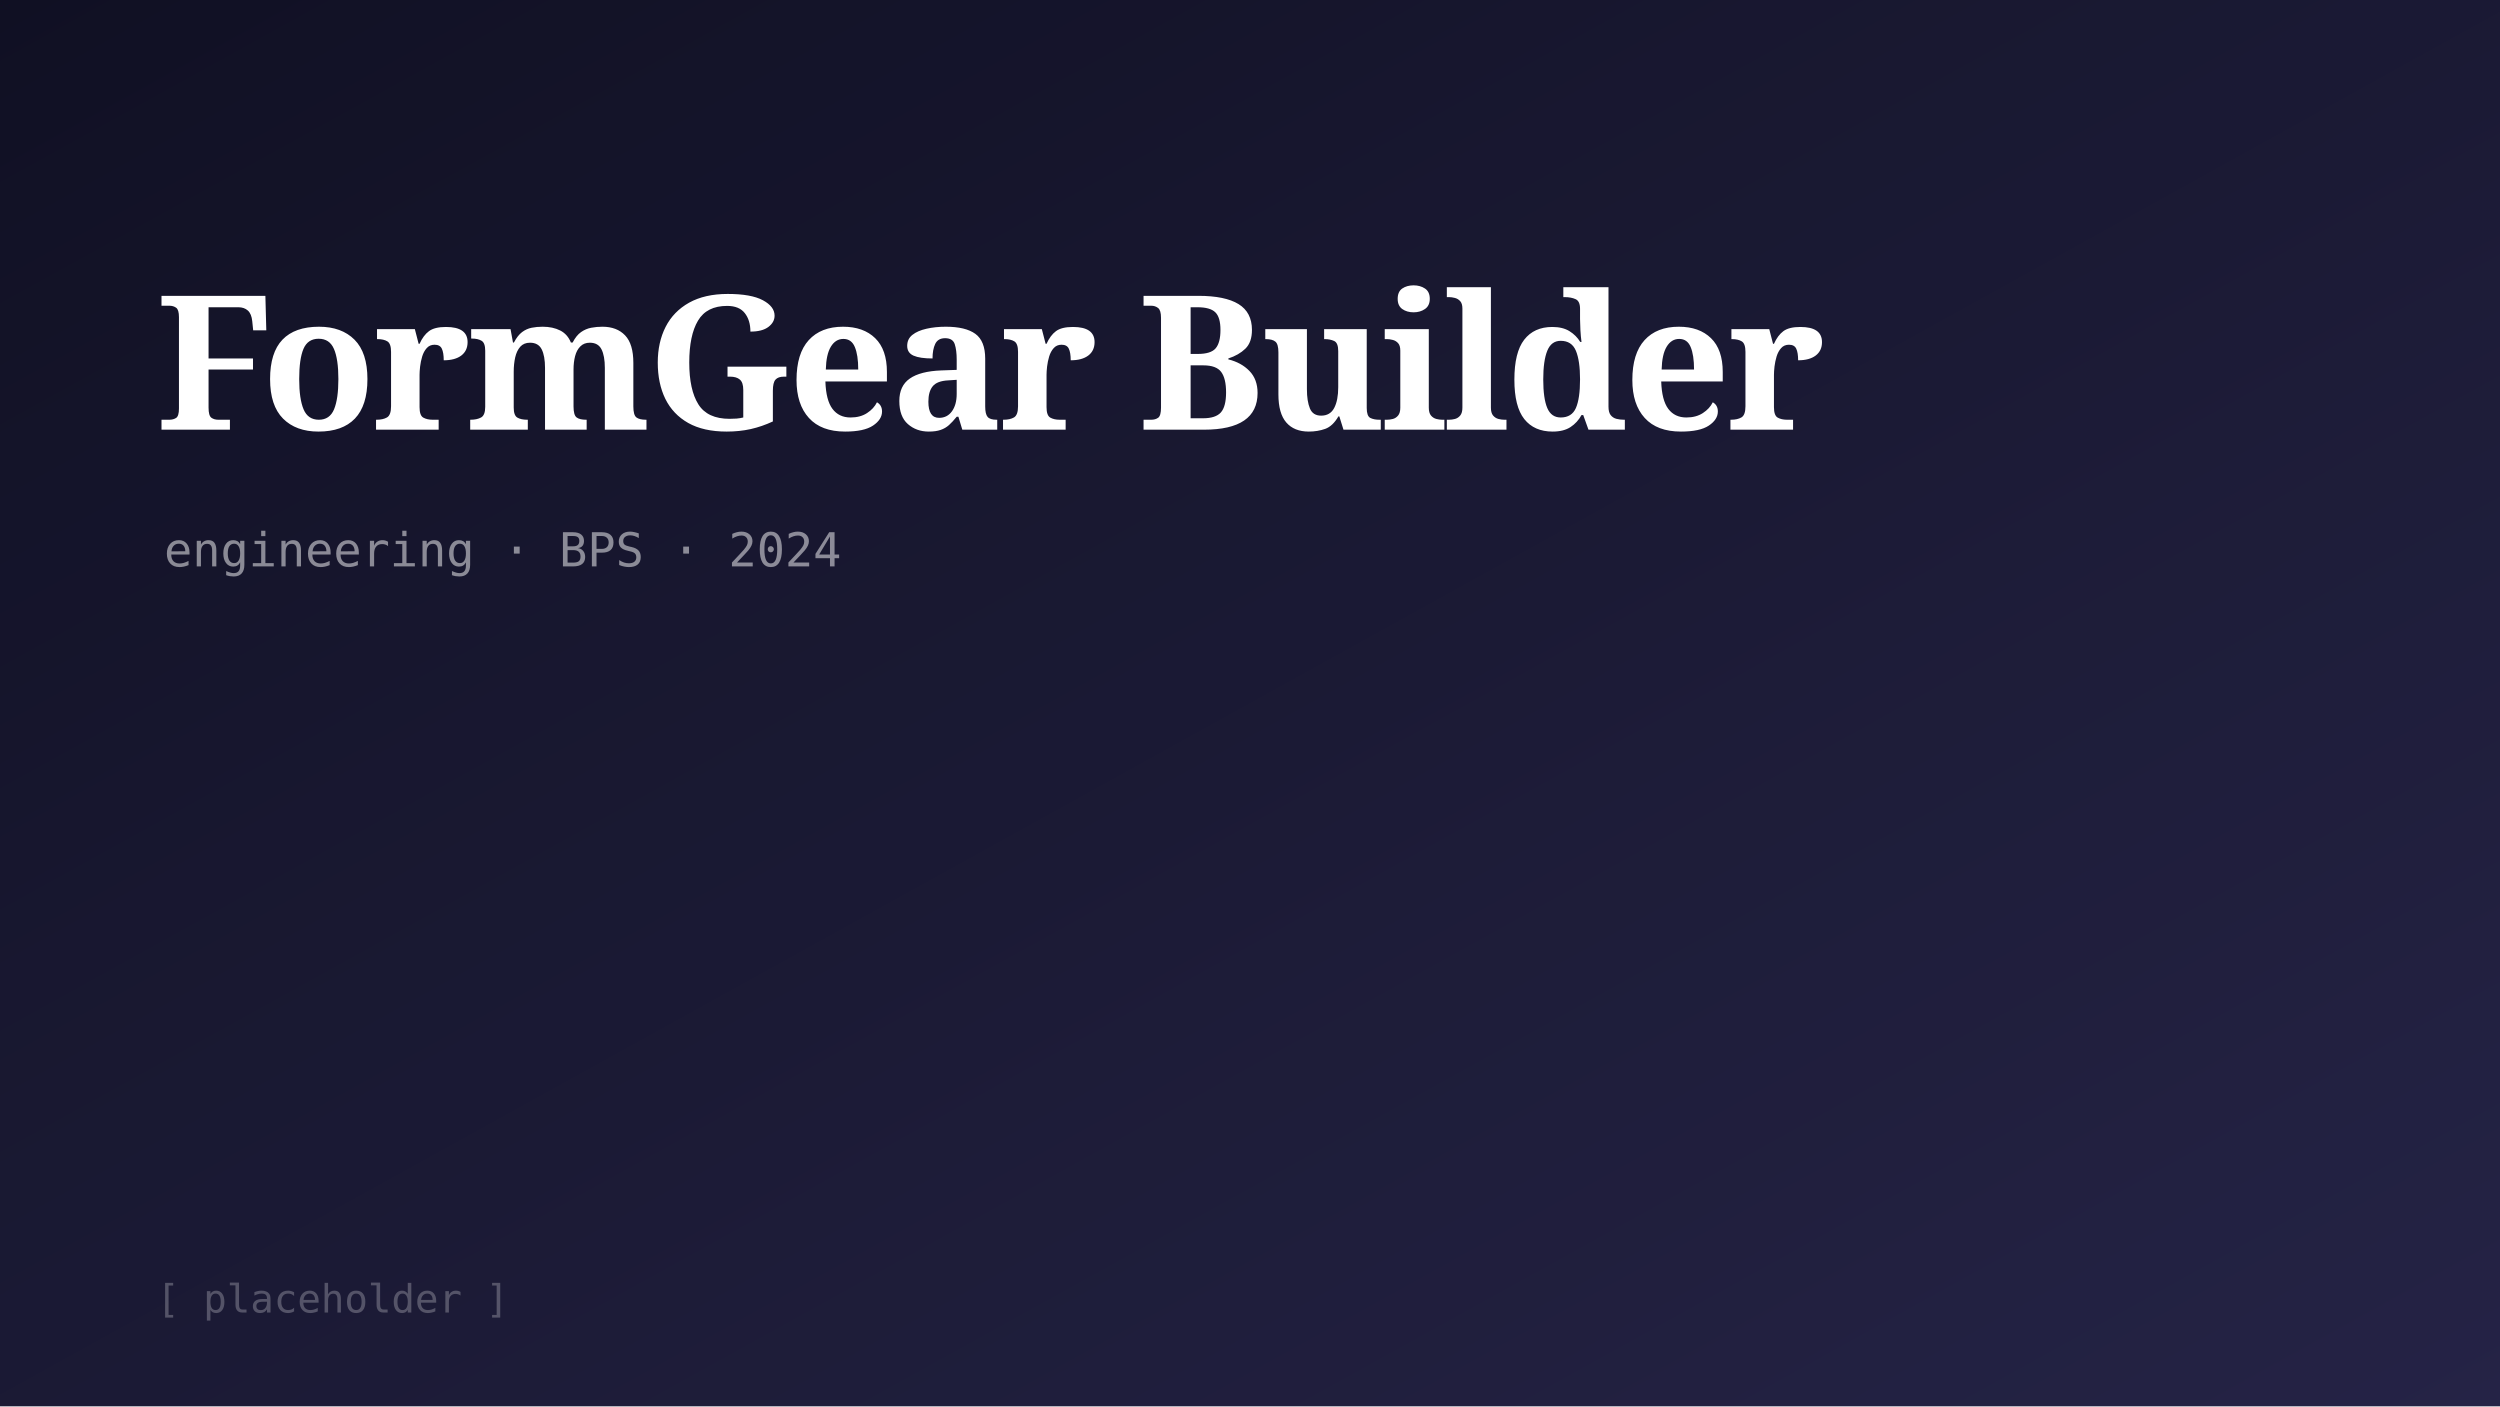
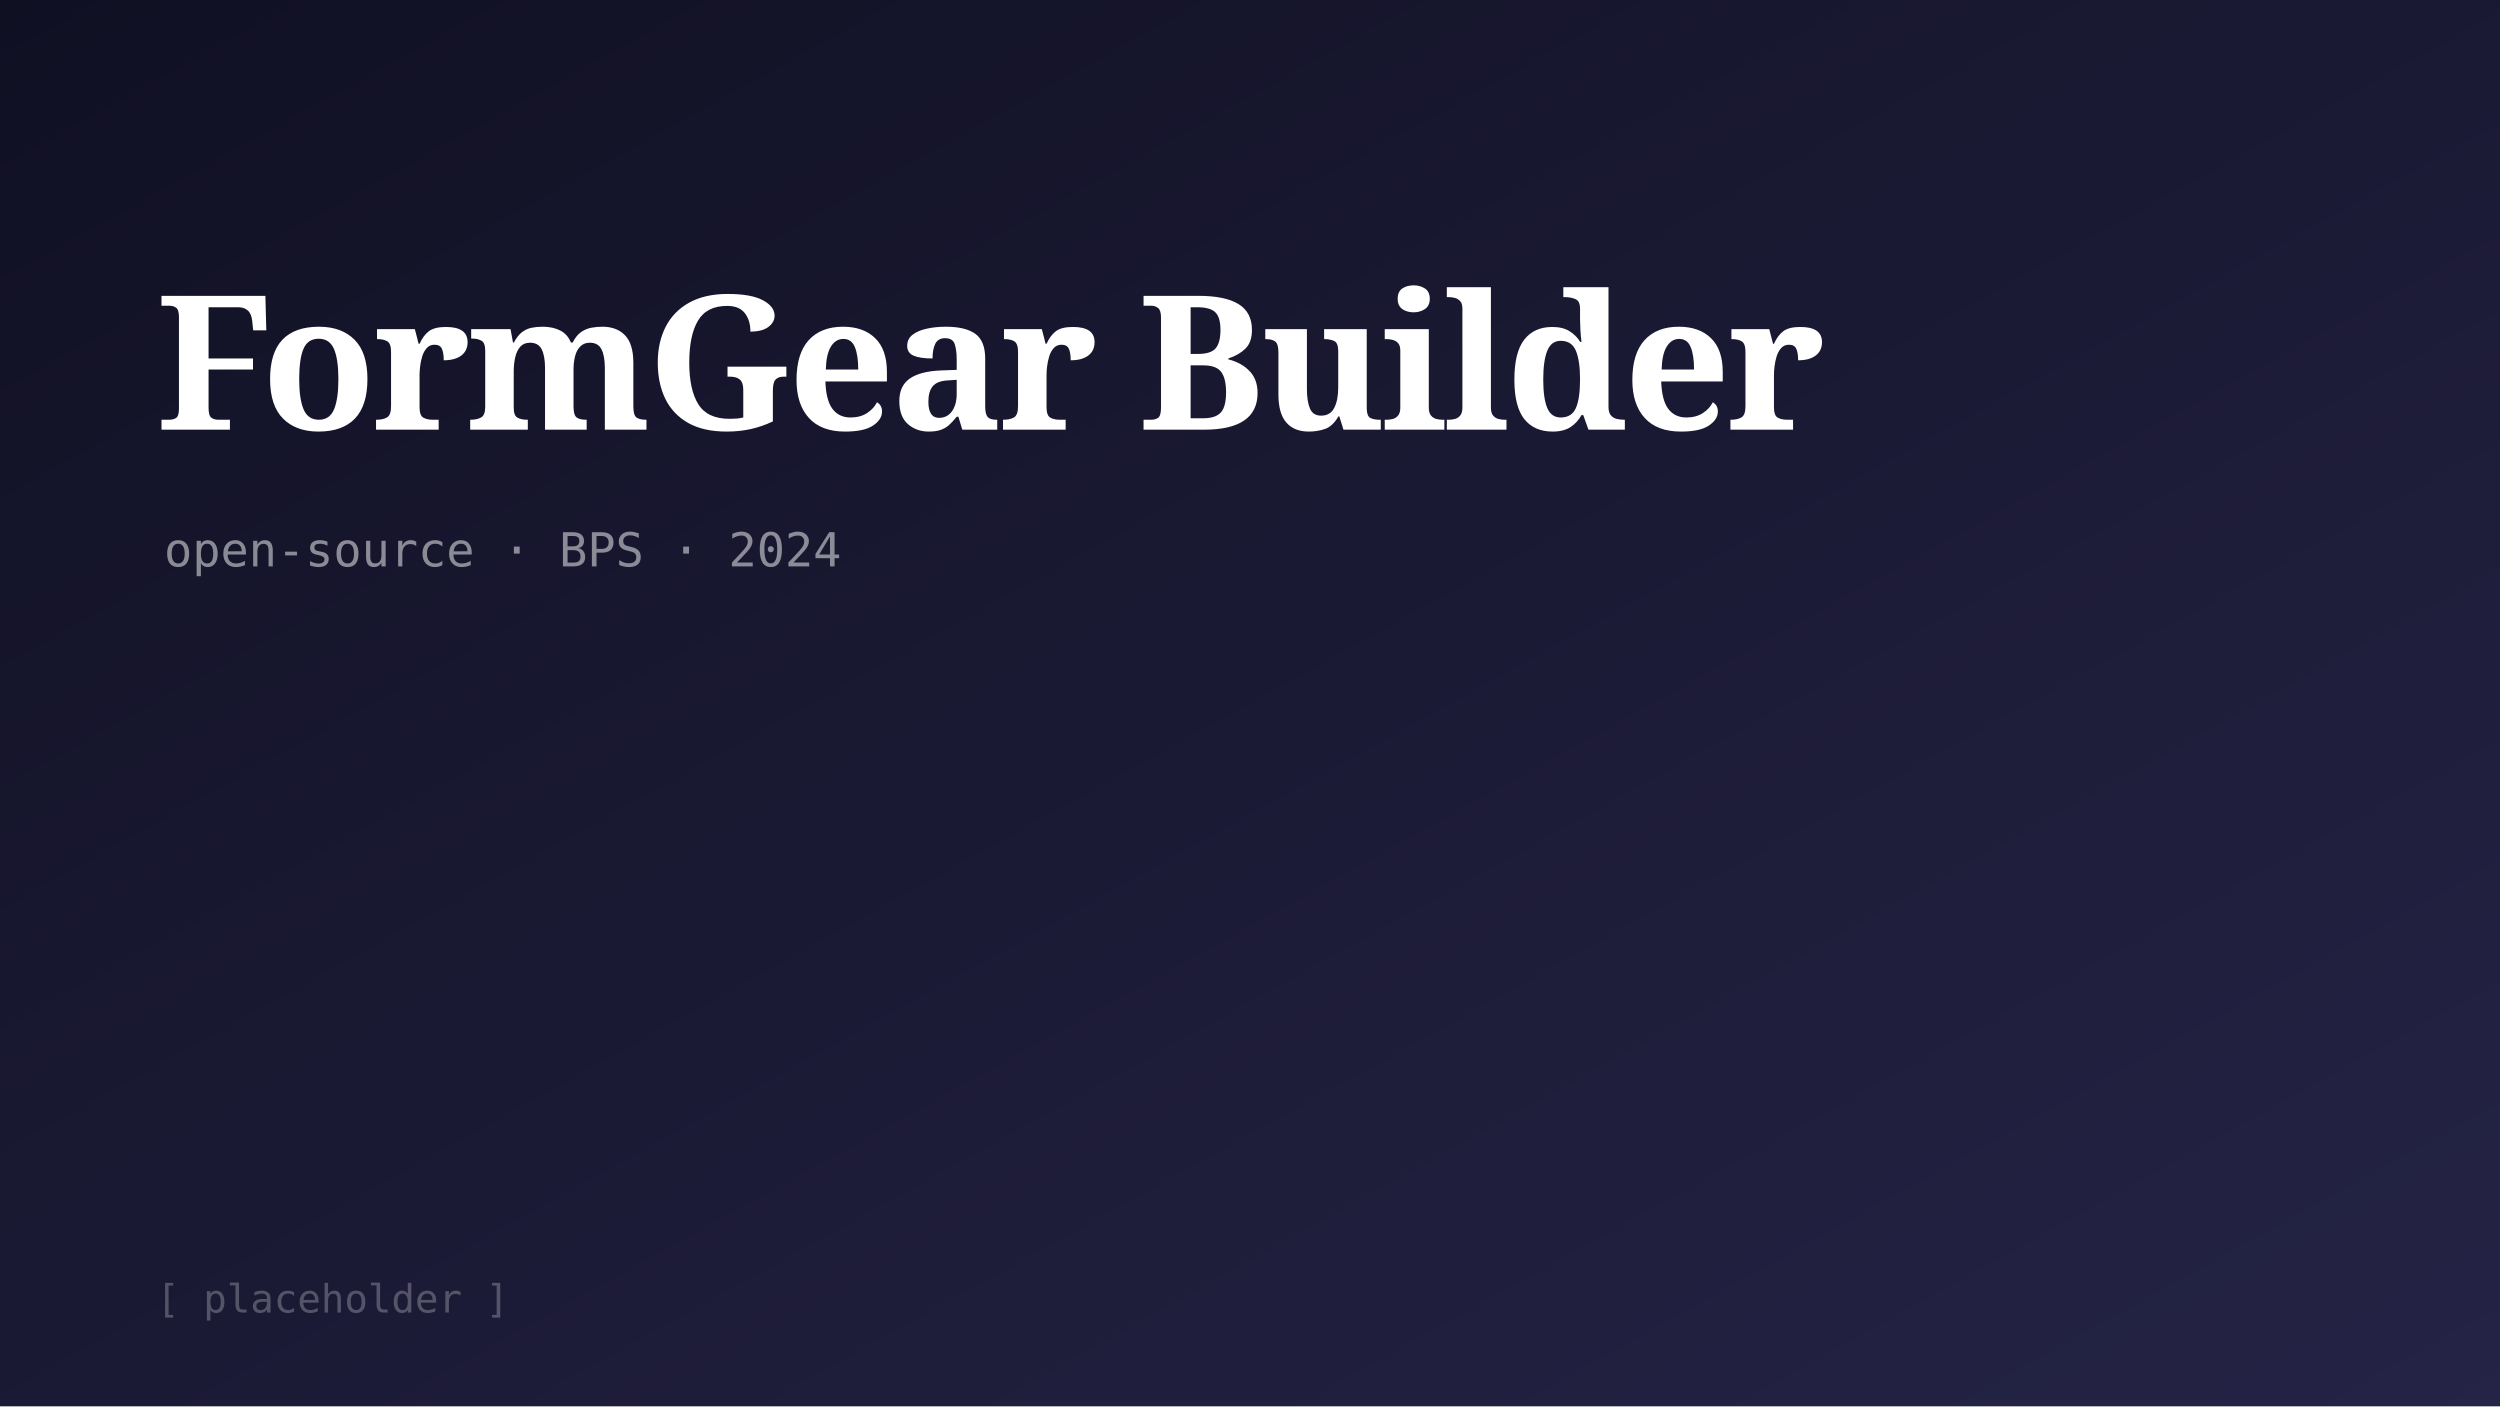
<svg xmlns="http://www.w3.org/2000/svg" viewBox="0 0 640 360" width="640" height="360">
  <defs>
    <linearGradient id="g" x1="0%" y1="0%" x2="100%" y2="100%">
      <stop offset="0%" style="stop-color:#14142B;stop-opacity:1" />
      <stop offset="100%" style="stop-color:#2D2B55;stop-opacity:1" />
    </linearGradient>
  </defs>
  <rect width="640" height="360" fill="url(#g)" />
  <rect x="0" y="0" width="640" height="360" fill="rgba(0,0,0,0.18)" />
  <text x="40" y="110" font-family="Georgia, serif" font-size="48" font-weight="700" fill="#FFFFFF" letter-spacing="-1">FormGear Builder</text>
-   <text x="42" y="145" font-family="monospace" font-size="12" fill="rgba(255,255,255,0.5)">engineering · BPS · 2024</text>
+   <text x="42" y="145" font-family="monospace" font-size="12" fill="rgba(255,255,255,0.5)">open-source · BPS · 2024</text>
  <text x="40" y="336" font-family="monospace" font-size="10" fill="rgba(255,255,255,0.25)">[ placeholder ]</text>
</svg>
